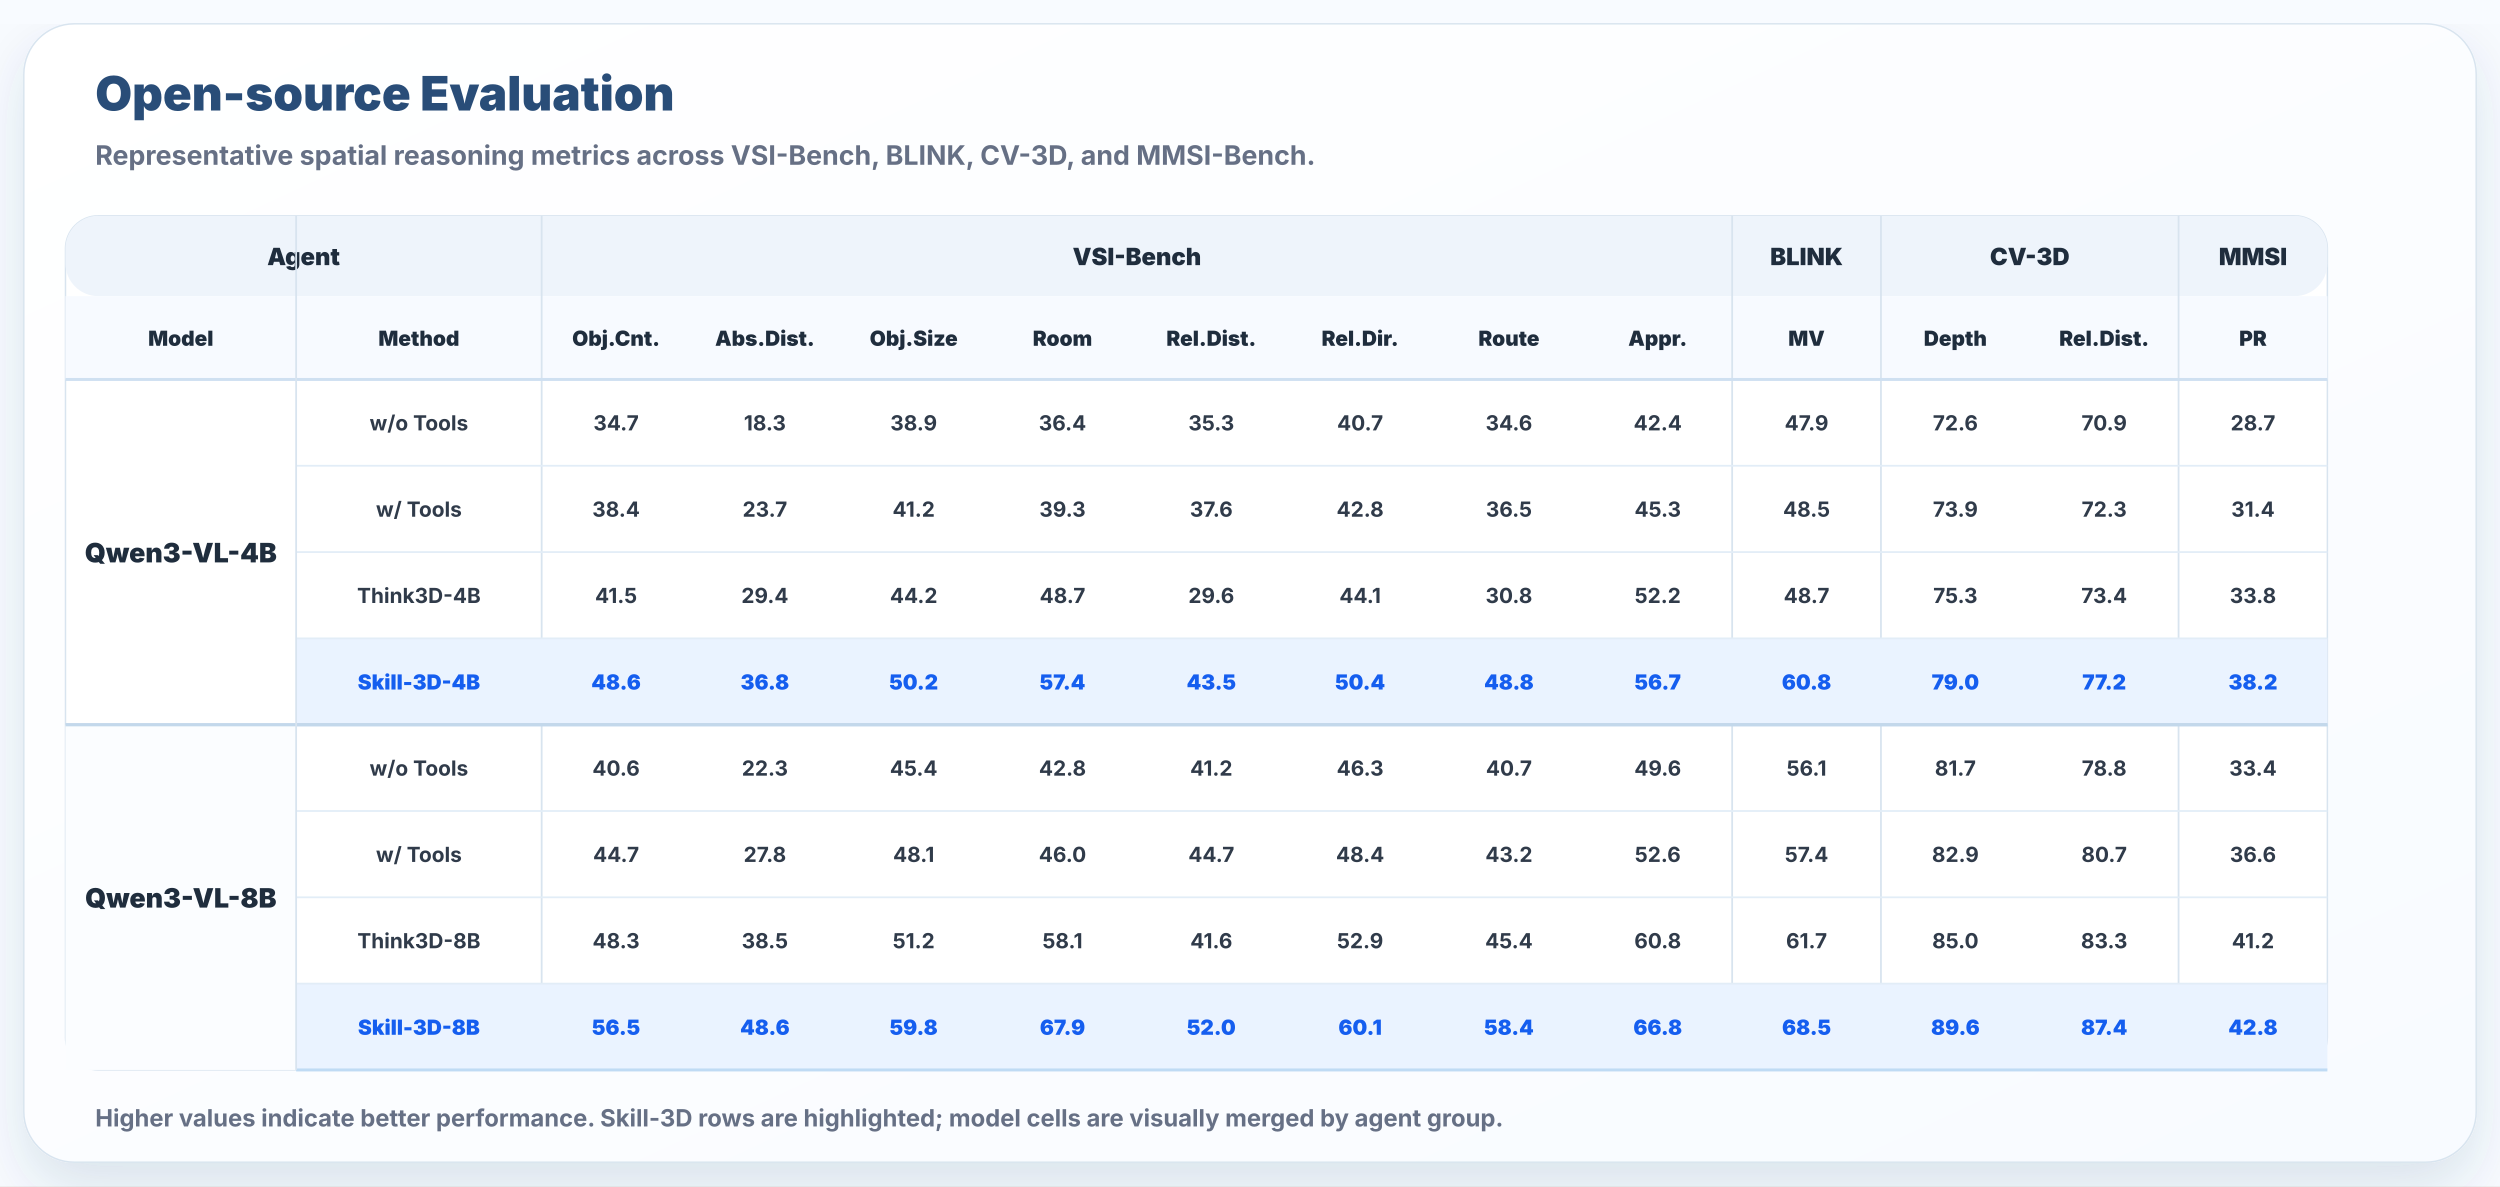
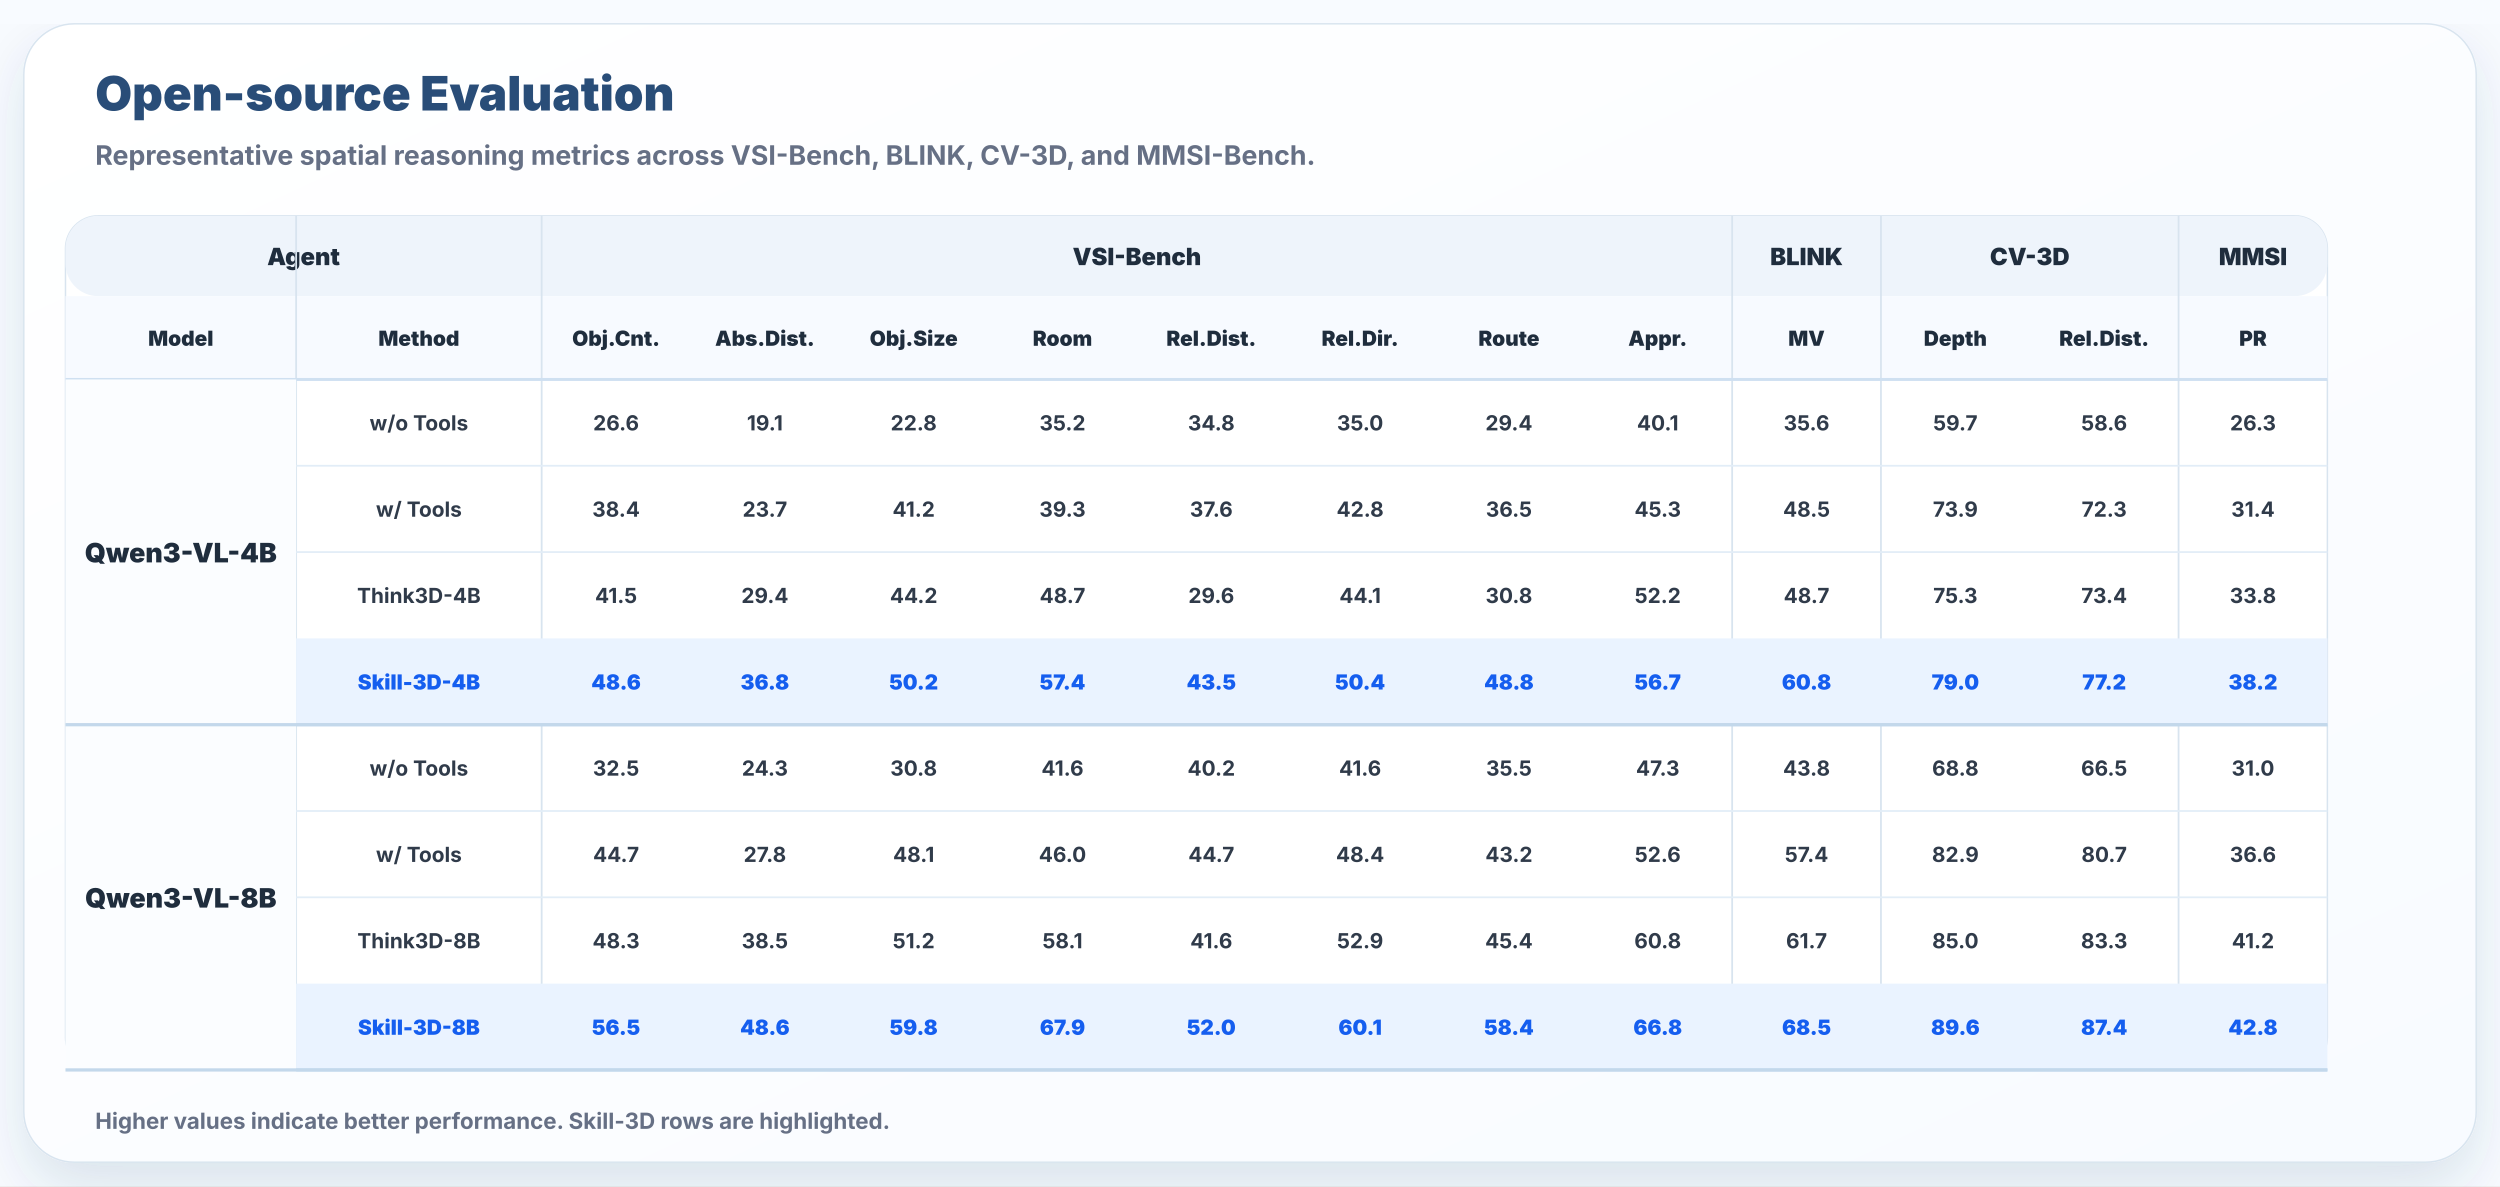
<svg xmlns="http://www.w3.org/2000/svg" width="1680" height="797" viewBox="0 0 1680 797">
  <defs>
    <filter id="shadow" x="-20%" y="-20%" width="140%" height="140%">
      <feDropShadow dx="0" dy="16" stdDeviation="20" flood-color="#194068" flood-opacity="0.13" />
    </filter>
    <linearGradient id="bg" x1="0" y1="0" x2="1" y2="1">
      <stop stop-color="#ffffff" />
      <stop offset="1" stop-color="#f8fbff" />
    </linearGradient>
  </defs>
-   <rect width="1680" height="797" fill="#f8fbff" />
-   <rect x="16" y="16" width="1648" height="765" rx="34" fill="url(#bg)" stroke="#d8e4ef" filter="url(#shadow)" />
+   <rect x="0" y="0" width="1680" height="797" fill="#f8fbff" />
+   <rect x="16" y="16" width="1648" height="765" rx="34" fill="url(#bg)" stroke="#d8e4ef" stroke-width="1" filter="url(#shadow)" />
  <text x="64.0" y="62.0" font-family="Inter, Arial, sans-serif" font-size="32" font-weight="900" fill="#294d78" text-anchor="start" dominant-baseline="middle">Open-source Evaluation</text>
  <text x="64.0" y="104.0" font-family="Inter, Arial, sans-serif" font-size="18" font-weight="750" fill="#667085" text-anchor="start" dominant-baseline="middle">Representative spatial reasoning metrics across VSI-Bench, BLINK, CV-3D, and MMSI-Bench.</text>
-   <rect x="44" y="145" width="1520" height="574" rx="22" fill="#ffffff" stroke="#d8e4ef" />
+   <rect x="44" y="145" width="1520" height="574" rx="22" fill="#ffffff" stroke="#d8e4ef" stroke-width="1" />
  <rect x="44" y="145" width="1520" height="54" rx="22" fill="#eef4fb" />
  <rect x="44" y="199" width="1520" height="56" fill="#f7faff" />
  <text x="204.0" y="172.0" font-family="Inter, Arial, sans-serif" font-size="16" font-weight="900" fill="#1f2d3d" text-anchor="middle" dominant-baseline="middle">Agent</text>
  <text x="764.0" y="172.0" font-family="Inter, Arial, sans-serif" font-size="16" font-weight="900" fill="#1f2d3d" text-anchor="middle" dominant-baseline="middle">VSI-Bench</text>
  <text x="1214.0" y="172.0" font-family="Inter, Arial, sans-serif" font-size="16" font-weight="900" fill="#1f2d3d" text-anchor="middle" dominant-baseline="middle">BLINK</text>
  <text x="1364.0" y="172.0" font-family="Inter, Arial, sans-serif" font-size="16" font-weight="900" fill="#1f2d3d" text-anchor="middle" dominant-baseline="middle">CV-3D</text>
  <text x="1514.0" y="172.0" font-family="Inter, Arial, sans-serif" font-size="16" font-weight="900" fill="#1f2d3d" text-anchor="middle" dominant-baseline="middle">MMSI</text>
+   <line x1="199" y1="145" x2="199" y2="719" stroke="#d8e4ef" stroke-width="1.2" />
  <line x1="364" y1="145" x2="364" y2="719" stroke="#d8e4ef" stroke-width="1.2" />
  <line x1="1164" y1="145" x2="1164" y2="719" stroke="#d8e4ef" stroke-width="1.2" />
  <line x1="1264" y1="145" x2="1264" y2="719" stroke="#d8e4ef" stroke-width="1.2" />
  <line x1="1464" y1="145" x2="1464" y2="719" stroke="#d8e4ef" stroke-width="1.2" />
  <text x="121.5" y="227.0" font-family="Inter, Arial, sans-serif" font-size="14" font-weight="900" fill="#1f2d3d" text-anchor="middle" dominant-baseline="middle">Model</text>
  <text x="281.5" y="227.0" font-family="Inter, Arial, sans-serif" font-size="14" font-weight="900" fill="#1f2d3d" text-anchor="middle" dominant-baseline="middle">Method</text>
  <text x="414.0" y="227.0" font-family="Inter, Arial, sans-serif" font-size="14" font-weight="900" fill="#1f2d3d" text-anchor="middle" dominant-baseline="middle">Obj.Cnt.</text>
  <text x="514.0" y="227.0" font-family="Inter, Arial, sans-serif" font-size="14" font-weight="900" fill="#1f2d3d" text-anchor="middle" dominant-baseline="middle">Abs.Dist.</text>
  <text x="614.0" y="227.0" font-family="Inter, Arial, sans-serif" font-size="14" font-weight="900" fill="#1f2d3d" text-anchor="middle" dominant-baseline="middle">Obj.Size</text>
  <text x="714.0" y="227.0" font-family="Inter, Arial, sans-serif" font-size="14" font-weight="900" fill="#1f2d3d" text-anchor="middle" dominant-baseline="middle">Room</text>
  <text x="814.0" y="227.0" font-family="Inter, Arial, sans-serif" font-size="14" font-weight="900" fill="#1f2d3d" text-anchor="middle" dominant-baseline="middle">Rel.Dist.</text>
  <text x="914.0" y="227.0" font-family="Inter, Arial, sans-serif" font-size="14" font-weight="900" fill="#1f2d3d" text-anchor="middle" dominant-baseline="middle">Rel.Dir.</text>
  <text x="1014.0" y="227.0" font-family="Inter, Arial, sans-serif" font-size="14" font-weight="900" fill="#1f2d3d" text-anchor="middle" dominant-baseline="middle">Route</text>
  <text x="1114.0" y="227.0" font-family="Inter, Arial, sans-serif" font-size="14" font-weight="900" fill="#1f2d3d" text-anchor="middle" dominant-baseline="middle">Appr.</text>
  <text x="1214.0" y="227.0" font-family="Inter, Arial, sans-serif" font-size="14" font-weight="900" fill="#1f2d3d" text-anchor="middle" dominant-baseline="middle">MV</text>
  <text x="1314.0" y="227.0" font-family="Inter, Arial, sans-serif" font-size="14" font-weight="900" fill="#1f2d3d" text-anchor="middle" dominant-baseline="middle">Depth</text>
  <text x="1414.0" y="227.0" font-family="Inter, Arial, sans-serif" font-size="14" font-weight="900" fill="#1f2d3d" text-anchor="middle" dominant-baseline="middle">Rel.Dist.</text>
  <text x="1514.0" y="227.0" font-family="Inter, Arial, sans-serif" font-size="14" font-weight="900" fill="#1f2d3d" text-anchor="middle" dominant-baseline="middle">PR</text>
  <line x1="44" y1="255" x2="1564" y2="255" stroke="#cfe0f1" stroke-width="2" />
+   <rect x="44" y="255" width="155" height="232" fill="#fbfdff" />
  <text x="121.5" y="371.0" font-family="Inter, Arial, sans-serif" font-size="18" font-weight="900" fill="#1f2d3d" text-anchor="middle" dominant-baseline="middle">Qwen3-VL-4B</text>
  <text x="281.5" y="284.0" font-family="Inter, Arial, sans-serif" font-size="14" font-weight="700" fill="#303b4a" text-anchor="middle" dominant-baseline="middle">w/o Tools</text>
-   <text x="414.0" y="284.0" font-family="Inter, Arial, sans-serif" font-size="14" font-weight="700" fill="#303b4a" text-anchor="middle" dominant-baseline="middle">34.7</text>
-   <text x="514.0" y="284.0" font-family="Inter, Arial, sans-serif" font-size="14" font-weight="700" fill="#303b4a" text-anchor="middle" dominant-baseline="middle">18.3</text>
-   <text x="614.0" y="284.0" font-family="Inter, Arial, sans-serif" font-size="14" font-weight="700" fill="#303b4a" text-anchor="middle" dominant-baseline="middle">38.9</text>
-   <text x="714.0" y="284.0" font-family="Inter, Arial, sans-serif" font-size="14" font-weight="700" fill="#303b4a" text-anchor="middle" dominant-baseline="middle">36.4</text>
-   <text x="814.0" y="284.0" font-family="Inter, Arial, sans-serif" font-size="14" font-weight="700" fill="#303b4a" text-anchor="middle" dominant-baseline="middle">35.3</text>
-   <text x="914.0" y="284.0" font-family="Inter, Arial, sans-serif" font-size="14" font-weight="700" fill="#303b4a" text-anchor="middle" dominant-baseline="middle">40.7</text>
-   <text x="1014.0" y="284.0" font-family="Inter, Arial, sans-serif" font-size="14" font-weight="700" fill="#303b4a" text-anchor="middle" dominant-baseline="middle">34.6</text>
-   <text x="1114.0" y="284.0" font-family="Inter, Arial, sans-serif" font-size="14" font-weight="700" fill="#303b4a" text-anchor="middle" dominant-baseline="middle">42.4</text>
-   <text x="1214.0" y="284.0" font-family="Inter, Arial, sans-serif" font-size="14" font-weight="700" fill="#303b4a" text-anchor="middle" dominant-baseline="middle">47.9</text>
-   <text x="1314.0" y="284.0" font-family="Inter, Arial, sans-serif" font-size="14" font-weight="700" fill="#303b4a" text-anchor="middle" dominant-baseline="middle">72.6</text>
-   <text x="1414.0" y="284.0" font-family="Inter, Arial, sans-serif" font-size="14" font-weight="700" fill="#303b4a" text-anchor="middle" dominant-baseline="middle">70.9</text>
-   <text x="1514.0" y="284.0" font-family="Inter, Arial, sans-serif" font-size="14" font-weight="700" fill="#303b4a" text-anchor="middle" dominant-baseline="middle">28.7</text>
+   <text x="414.0" y="284.0" font-family="Inter, Arial, sans-serif" font-size="14" font-weight="700" fill="#303b4a" text-anchor="middle" dominant-baseline="middle">26.6</text>
+   <text x="514.0" y="284.0" font-family="Inter, Arial, sans-serif" font-size="14" font-weight="700" fill="#303b4a" text-anchor="middle" dominant-baseline="middle">19.1</text>
+   <text x="614.0" y="284.0" font-family="Inter, Arial, sans-serif" font-size="14" font-weight="700" fill="#303b4a" text-anchor="middle" dominant-baseline="middle">22.8</text>
+   <text x="714.0" y="284.0" font-family="Inter, Arial, sans-serif" font-size="14" font-weight="700" fill="#303b4a" text-anchor="middle" dominant-baseline="middle">35.2</text>
+   <text x="814.0" y="284.0" font-family="Inter, Arial, sans-serif" font-size="14" font-weight="700" fill="#303b4a" text-anchor="middle" dominant-baseline="middle">34.8</text>
+   <text x="914.0" y="284.0" font-family="Inter, Arial, sans-serif" font-size="14" font-weight="700" fill="#303b4a" text-anchor="middle" dominant-baseline="middle">35.0</text>
+   <text x="1014.0" y="284.0" font-family="Inter, Arial, sans-serif" font-size="14" font-weight="700" fill="#303b4a" text-anchor="middle" dominant-baseline="middle">29.4</text>
+   <text x="1114.0" y="284.0" font-family="Inter, Arial, sans-serif" font-size="14" font-weight="700" fill="#303b4a" text-anchor="middle" dominant-baseline="middle">40.1</text>
+   <text x="1214.0" y="284.0" font-family="Inter, Arial, sans-serif" font-size="14" font-weight="700" fill="#303b4a" text-anchor="middle" dominant-baseline="middle">35.6</text>
+   <text x="1314.0" y="284.0" font-family="Inter, Arial, sans-serif" font-size="14" font-weight="700" fill="#303b4a" text-anchor="middle" dominant-baseline="middle">59.7</text>
+   <text x="1414.0" y="284.0" font-family="Inter, Arial, sans-serif" font-size="14" font-weight="700" fill="#303b4a" text-anchor="middle" dominant-baseline="middle">58.6</text>
+   <text x="1514.0" y="284.0" font-family="Inter, Arial, sans-serif" font-size="14" font-weight="700" fill="#303b4a" text-anchor="middle" dominant-baseline="middle">26.3</text>
  <line x1="199" y1="313" x2="1564" y2="313" stroke="#e2edf7" stroke-width="1.2" />
  <text x="281.5" y="342.0" font-family="Inter, Arial, sans-serif" font-size="14" font-weight="700" fill="#303b4a" text-anchor="middle" dominant-baseline="middle">w/ Tools</text>
  <text x="414.0" y="342.0" font-family="Inter, Arial, sans-serif" font-size="14" font-weight="700" fill="#303b4a" text-anchor="middle" dominant-baseline="middle">38.4</text>
  <text x="514.0" y="342.0" font-family="Inter, Arial, sans-serif" font-size="14" font-weight="700" fill="#303b4a" text-anchor="middle" dominant-baseline="middle">23.7</text>
  <text x="614.0" y="342.0" font-family="Inter, Arial, sans-serif" font-size="14" font-weight="700" fill="#303b4a" text-anchor="middle" dominant-baseline="middle">41.2</text>
  <text x="714.0" y="342.0" font-family="Inter, Arial, sans-serif" font-size="14" font-weight="700" fill="#303b4a" text-anchor="middle" dominant-baseline="middle">39.3</text>
  <text x="814.0" y="342.0" font-family="Inter, Arial, sans-serif" font-size="14" font-weight="700" fill="#303b4a" text-anchor="middle" dominant-baseline="middle">37.6</text>
  <text x="914.0" y="342.0" font-family="Inter, Arial, sans-serif" font-size="14" font-weight="700" fill="#303b4a" text-anchor="middle" dominant-baseline="middle">42.8</text>
  <text x="1014.0" y="342.0" font-family="Inter, Arial, sans-serif" font-size="14" font-weight="700" fill="#303b4a" text-anchor="middle" dominant-baseline="middle">36.5</text>
  <text x="1114.0" y="342.0" font-family="Inter, Arial, sans-serif" font-size="14" font-weight="700" fill="#303b4a" text-anchor="middle" dominant-baseline="middle">45.3</text>
  <text x="1214.0" y="342.0" font-family="Inter, Arial, sans-serif" font-size="14" font-weight="700" fill="#303b4a" text-anchor="middle" dominant-baseline="middle">48.5</text>
  <text x="1314.0" y="342.0" font-family="Inter, Arial, sans-serif" font-size="14" font-weight="700" fill="#303b4a" text-anchor="middle" dominant-baseline="middle">73.9</text>
  <text x="1414.0" y="342.0" font-family="Inter, Arial, sans-serif" font-size="14" font-weight="700" fill="#303b4a" text-anchor="middle" dominant-baseline="middle">72.3</text>
  <text x="1514.0" y="342.0" font-family="Inter, Arial, sans-serif" font-size="14" font-weight="700" fill="#303b4a" text-anchor="middle" dominant-baseline="middle">31.4</text>
  <line x1="199" y1="371" x2="1564" y2="371" stroke="#e2edf7" stroke-width="1.2" />
  <text x="281.5" y="400.0" font-family="Inter, Arial, sans-serif" font-size="14" font-weight="700" fill="#303b4a" text-anchor="middle" dominant-baseline="middle">Think3D-4B</text>
  <text x="414.0" y="400.0" font-family="Inter, Arial, sans-serif" font-size="14" font-weight="700" fill="#303b4a" text-anchor="middle" dominant-baseline="middle">41.5</text>
  <text x="514.0" y="400.0" font-family="Inter, Arial, sans-serif" font-size="14" font-weight="700" fill="#303b4a" text-anchor="middle" dominant-baseline="middle">29.4</text>
  <text x="614.0" y="400.0" font-family="Inter, Arial, sans-serif" font-size="14" font-weight="700" fill="#303b4a" text-anchor="middle" dominant-baseline="middle">44.2</text>
  <text x="714.0" y="400.0" font-family="Inter, Arial, sans-serif" font-size="14" font-weight="700" fill="#303b4a" text-anchor="middle" dominant-baseline="middle">48.7</text>
  <text x="814.0" y="400.0" font-family="Inter, Arial, sans-serif" font-size="14" font-weight="700" fill="#303b4a" text-anchor="middle" dominant-baseline="middle">29.6</text>
  <text x="914.0" y="400.0" font-family="Inter, Arial, sans-serif" font-size="14" font-weight="700" fill="#303b4a" text-anchor="middle" dominant-baseline="middle">44.1</text>
  <text x="1014.0" y="400.0" font-family="Inter, Arial, sans-serif" font-size="14" font-weight="700" fill="#303b4a" text-anchor="middle" dominant-baseline="middle">30.8</text>
  <text x="1114.0" y="400.0" font-family="Inter, Arial, sans-serif" font-size="14" font-weight="700" fill="#303b4a" text-anchor="middle" dominant-baseline="middle">52.2</text>
  <text x="1214.0" y="400.0" font-family="Inter, Arial, sans-serif" font-size="14" font-weight="700" fill="#303b4a" text-anchor="middle" dominant-baseline="middle">48.7</text>
  <text x="1314.0" y="400.0" font-family="Inter, Arial, sans-serif" font-size="14" font-weight="700" fill="#303b4a" text-anchor="middle" dominant-baseline="middle">75.3</text>
  <text x="1414.0" y="400.0" font-family="Inter, Arial, sans-serif" font-size="14" font-weight="700" fill="#303b4a" text-anchor="middle" dominant-baseline="middle">73.4</text>
  <text x="1514.0" y="400.0" font-family="Inter, Arial, sans-serif" font-size="14" font-weight="700" fill="#303b4a" text-anchor="middle" dominant-baseline="middle">33.8</text>
  <rect x="199" y="429" width="1365" height="58" fill="#eaf3ff" />
  <line x1="199" y1="487" x2="1564" y2="487" stroke="#bfdbf4" stroke-width="2" />
-   <line x1="199" y1="429" x2="1564" y2="429" stroke="#e2edf7" stroke-width="1.2" />
  <text x="281.5" y="458.0" font-family="Inter, Arial, sans-serif" font-size="14" font-weight="900" fill="#155eef" text-anchor="middle" dominant-baseline="middle">Skill-3D-4B</text>
  <text x="414.0" y="458.0" font-family="Inter, Arial, sans-serif" font-size="14" font-weight="900" fill="#155eef" text-anchor="middle" dominant-baseline="middle">48.6</text>
  <text x="514.0" y="458.0" font-family="Inter, Arial, sans-serif" font-size="14" font-weight="900" fill="#155eef" text-anchor="middle" dominant-baseline="middle">36.8</text>
  <text x="614.0" y="458.0" font-family="Inter, Arial, sans-serif" font-size="14" font-weight="900" fill="#155eef" text-anchor="middle" dominant-baseline="middle">50.2</text>
  <text x="714.0" y="458.0" font-family="Inter, Arial, sans-serif" font-size="14" font-weight="900" fill="#155eef" text-anchor="middle" dominant-baseline="middle">57.4</text>
  <text x="814.0" y="458.0" font-family="Inter, Arial, sans-serif" font-size="14" font-weight="900" fill="#155eef" text-anchor="middle" dominant-baseline="middle">43.5</text>
  <text x="914.0" y="458.0" font-family="Inter, Arial, sans-serif" font-size="14" font-weight="900" fill="#155eef" text-anchor="middle" dominant-baseline="middle">50.4</text>
  <text x="1014.0" y="458.0" font-family="Inter, Arial, sans-serif" font-size="14" font-weight="900" fill="#155eef" text-anchor="middle" dominant-baseline="middle">48.8</text>
  <text x="1114.0" y="458.0" font-family="Inter, Arial, sans-serif" font-size="14" font-weight="900" fill="#155eef" text-anchor="middle" dominant-baseline="middle">56.7</text>
  <text x="1214.0" y="458.0" font-family="Inter, Arial, sans-serif" font-size="14" font-weight="900" fill="#155eef" text-anchor="middle" dominant-baseline="middle">60.8</text>
  <text x="1314.0" y="458.0" font-family="Inter, Arial, sans-serif" font-size="14" font-weight="900" fill="#155eef" text-anchor="middle" dominant-baseline="middle">79.0</text>
  <text x="1414.0" y="458.0" font-family="Inter, Arial, sans-serif" font-size="14" font-weight="900" fill="#155eef" text-anchor="middle" dominant-baseline="middle">77.2</text>
  <text x="1514.0" y="458.0" font-family="Inter, Arial, sans-serif" font-size="14" font-weight="900" fill="#155eef" text-anchor="middle" dominant-baseline="middle">38.2</text>
  <rect x="44" y="487" width="155" height="232" fill="#fbfdff" />
  <line x1="44" y1="487" x2="1564" y2="487" stroke="#c3d8eb" stroke-width="2.2" />
  <text x="121.5" y="603.0" font-family="Inter, Arial, sans-serif" font-size="18" font-weight="900" fill="#1f2d3d" text-anchor="middle" dominant-baseline="middle">Qwen3-VL-8B</text>
  <text x="281.5" y="516.0" font-family="Inter, Arial, sans-serif" font-size="14" font-weight="700" fill="#303b4a" text-anchor="middle" dominant-baseline="middle">w/o Tools</text>
-   <text x="414.0" y="516.0" font-family="Inter, Arial, sans-serif" font-size="14" font-weight="700" fill="#303b4a" text-anchor="middle" dominant-baseline="middle">40.6</text>
-   <text x="514.0" y="516.0" font-family="Inter, Arial, sans-serif" font-size="14" font-weight="700" fill="#303b4a" text-anchor="middle" dominant-baseline="middle">22.3</text>
-   <text x="614.0" y="516.0" font-family="Inter, Arial, sans-serif" font-size="14" font-weight="700" fill="#303b4a" text-anchor="middle" dominant-baseline="middle">45.4</text>
-   <text x="714.0" y="516.0" font-family="Inter, Arial, sans-serif" font-size="14" font-weight="700" fill="#303b4a" text-anchor="middle" dominant-baseline="middle">42.8</text>
-   <text x="814.0" y="516.0" font-family="Inter, Arial, sans-serif" font-size="14" font-weight="700" fill="#303b4a" text-anchor="middle" dominant-baseline="middle">41.2</text>
-   <text x="914.0" y="516.0" font-family="Inter, Arial, sans-serif" font-size="14" font-weight="700" fill="#303b4a" text-anchor="middle" dominant-baseline="middle">46.3</text>
-   <text x="1014.0" y="516.0" font-family="Inter, Arial, sans-serif" font-size="14" font-weight="700" fill="#303b4a" text-anchor="middle" dominant-baseline="middle">40.7</text>
-   <text x="1114.0" y="516.0" font-family="Inter, Arial, sans-serif" font-size="14" font-weight="700" fill="#303b4a" text-anchor="middle" dominant-baseline="middle">49.6</text>
-   <text x="1214.0" y="516.0" font-family="Inter, Arial, sans-serif" font-size="14" font-weight="700" fill="#303b4a" text-anchor="middle" dominant-baseline="middle">56.1</text>
-   <text x="1314.0" y="516.0" font-family="Inter, Arial, sans-serif" font-size="14" font-weight="700" fill="#303b4a" text-anchor="middle" dominant-baseline="middle">81.7</text>
-   <text x="1414.0" y="516.0" font-family="Inter, Arial, sans-serif" font-size="14" font-weight="700" fill="#303b4a" text-anchor="middle" dominant-baseline="middle">78.8</text>
-   <text x="1514.0" y="516.0" font-family="Inter, Arial, sans-serif" font-size="14" font-weight="700" fill="#303b4a" text-anchor="middle" dominant-baseline="middle">33.4</text>
+   <text x="414.0" y="516.0" font-family="Inter, Arial, sans-serif" font-size="14" font-weight="700" fill="#303b4a" text-anchor="middle" dominant-baseline="middle">32.5</text>
+   <text x="514.0" y="516.0" font-family="Inter, Arial, sans-serif" font-size="14" font-weight="700" fill="#303b4a" text-anchor="middle" dominant-baseline="middle">24.3</text>
+   <text x="614.0" y="516.0" font-family="Inter, Arial, sans-serif" font-size="14" font-weight="700" fill="#303b4a" text-anchor="middle" dominant-baseline="middle">30.8</text>
+   <text x="714.0" y="516.0" font-family="Inter, Arial, sans-serif" font-size="14" font-weight="700" fill="#303b4a" text-anchor="middle" dominant-baseline="middle">41.6</text>
+   <text x="814.0" y="516.0" font-family="Inter, Arial, sans-serif" font-size="14" font-weight="700" fill="#303b4a" text-anchor="middle" dominant-baseline="middle">40.2</text>
+   <text x="914.0" y="516.0" font-family="Inter, Arial, sans-serif" font-size="14" font-weight="700" fill="#303b4a" text-anchor="middle" dominant-baseline="middle">41.6</text>
+   <text x="1014.0" y="516.0" font-family="Inter, Arial, sans-serif" font-size="14" font-weight="700" fill="#303b4a" text-anchor="middle" dominant-baseline="middle">35.5</text>
+   <text x="1114.0" y="516.0" font-family="Inter, Arial, sans-serif" font-size="14" font-weight="700" fill="#303b4a" text-anchor="middle" dominant-baseline="middle">47.3</text>
+   <text x="1214.0" y="516.0" font-family="Inter, Arial, sans-serif" font-size="14" font-weight="700" fill="#303b4a" text-anchor="middle" dominant-baseline="middle">43.8</text>
+   <text x="1314.0" y="516.0" font-family="Inter, Arial, sans-serif" font-size="14" font-weight="700" fill="#303b4a" text-anchor="middle" dominant-baseline="middle">68.8</text>
+   <text x="1414.0" y="516.0" font-family="Inter, Arial, sans-serif" font-size="14" font-weight="700" fill="#303b4a" text-anchor="middle" dominant-baseline="middle">66.5</text>
+   <text x="1514.0" y="516.0" font-family="Inter, Arial, sans-serif" font-size="14" font-weight="700" fill="#303b4a" text-anchor="middle" dominant-baseline="middle">31.0</text>
  <line x1="199" y1="545" x2="1564" y2="545" stroke="#e2edf7" stroke-width="1.2" />
  <text x="281.5" y="574.0" font-family="Inter, Arial, sans-serif" font-size="14" font-weight="700" fill="#303b4a" text-anchor="middle" dominant-baseline="middle">w/ Tools</text>
  <text x="414.0" y="574.0" font-family="Inter, Arial, sans-serif" font-size="14" font-weight="700" fill="#303b4a" text-anchor="middle" dominant-baseline="middle">44.7</text>
  <text x="514.0" y="574.0" font-family="Inter, Arial, sans-serif" font-size="14" font-weight="700" fill="#303b4a" text-anchor="middle" dominant-baseline="middle">27.8</text>
  <text x="614.0" y="574.0" font-family="Inter, Arial, sans-serif" font-size="14" font-weight="700" fill="#303b4a" text-anchor="middle" dominant-baseline="middle">48.1</text>
  <text x="714.0" y="574.0" font-family="Inter, Arial, sans-serif" font-size="14" font-weight="700" fill="#303b4a" text-anchor="middle" dominant-baseline="middle">46.0</text>
  <text x="814.0" y="574.0" font-family="Inter, Arial, sans-serif" font-size="14" font-weight="700" fill="#303b4a" text-anchor="middle" dominant-baseline="middle">44.7</text>
  <text x="914.0" y="574.0" font-family="Inter, Arial, sans-serif" font-size="14" font-weight="700" fill="#303b4a" text-anchor="middle" dominant-baseline="middle">48.4</text>
  <text x="1014.0" y="574.0" font-family="Inter, Arial, sans-serif" font-size="14" font-weight="700" fill="#303b4a" text-anchor="middle" dominant-baseline="middle">43.2</text>
  <text x="1114.0" y="574.0" font-family="Inter, Arial, sans-serif" font-size="14" font-weight="700" fill="#303b4a" text-anchor="middle" dominant-baseline="middle">52.6</text>
  <text x="1214.0" y="574.0" font-family="Inter, Arial, sans-serif" font-size="14" font-weight="700" fill="#303b4a" text-anchor="middle" dominant-baseline="middle">57.4</text>
  <text x="1314.0" y="574.0" font-family="Inter, Arial, sans-serif" font-size="14" font-weight="700" fill="#303b4a" text-anchor="middle" dominant-baseline="middle">82.9</text>
  <text x="1414.0" y="574.0" font-family="Inter, Arial, sans-serif" font-size="14" font-weight="700" fill="#303b4a" text-anchor="middle" dominant-baseline="middle">80.7</text>
  <text x="1514.0" y="574.0" font-family="Inter, Arial, sans-serif" font-size="14" font-weight="700" fill="#303b4a" text-anchor="middle" dominant-baseline="middle">36.6</text>
  <line x1="199" y1="603" x2="1564" y2="603" stroke="#e2edf7" stroke-width="1.2" />
  <text x="281.5" y="632.0" font-family="Inter, Arial, sans-serif" font-size="14" font-weight="700" fill="#303b4a" text-anchor="middle" dominant-baseline="middle">Think3D-8B</text>
  <text x="414.0" y="632.0" font-family="Inter, Arial, sans-serif" font-size="14" font-weight="700" fill="#303b4a" text-anchor="middle" dominant-baseline="middle">48.3</text>
  <text x="514.0" y="632.0" font-family="Inter, Arial, sans-serif" font-size="14" font-weight="700" fill="#303b4a" text-anchor="middle" dominant-baseline="middle">38.5</text>
  <text x="614.0" y="632.0" font-family="Inter, Arial, sans-serif" font-size="14" font-weight="700" fill="#303b4a" text-anchor="middle" dominant-baseline="middle">51.2</text>
  <text x="714.0" y="632.0" font-family="Inter, Arial, sans-serif" font-size="14" font-weight="700" fill="#303b4a" text-anchor="middle" dominant-baseline="middle">58.1</text>
  <text x="814.0" y="632.0" font-family="Inter, Arial, sans-serif" font-size="14" font-weight="700" fill="#303b4a" text-anchor="middle" dominant-baseline="middle">41.6</text>
  <text x="914.0" y="632.0" font-family="Inter, Arial, sans-serif" font-size="14" font-weight="700" fill="#303b4a" text-anchor="middle" dominant-baseline="middle">52.9</text>
  <text x="1014.0" y="632.0" font-family="Inter, Arial, sans-serif" font-size="14" font-weight="700" fill="#303b4a" text-anchor="middle" dominant-baseline="middle">45.4</text>
  <text x="1114.0" y="632.0" font-family="Inter, Arial, sans-serif" font-size="14" font-weight="700" fill="#303b4a" text-anchor="middle" dominant-baseline="middle">60.8</text>
  <text x="1214.0" y="632.0" font-family="Inter, Arial, sans-serif" font-size="14" font-weight="700" fill="#303b4a" text-anchor="middle" dominant-baseline="middle">61.7</text>
  <text x="1314.0" y="632.0" font-family="Inter, Arial, sans-serif" font-size="14" font-weight="700" fill="#303b4a" text-anchor="middle" dominant-baseline="middle">85.0</text>
  <text x="1414.0" y="632.0" font-family="Inter, Arial, sans-serif" font-size="14" font-weight="700" fill="#303b4a" text-anchor="middle" dominant-baseline="middle">83.3</text>
  <text x="1514.0" y="632.0" font-family="Inter, Arial, sans-serif" font-size="14" font-weight="700" fill="#303b4a" text-anchor="middle" dominant-baseline="middle">41.2</text>
  <rect x="199" y="661" width="1365" height="58" fill="#eaf3ff" />
  <line x1="199" y1="719" x2="1564" y2="719" stroke="#bfdbf4" stroke-width="2" />
-   <line x1="199" y1="661" x2="1564" y2="661" stroke="#e2edf7" stroke-width="1.2" />
  <text x="281.5" y="690.0" font-family="Inter, Arial, sans-serif" font-size="14" font-weight="900" fill="#155eef" text-anchor="middle" dominant-baseline="middle">Skill-3D-8B</text>
  <text x="414.0" y="690.0" font-family="Inter, Arial, sans-serif" font-size="14" font-weight="900" fill="#155eef" text-anchor="middle" dominant-baseline="middle">56.5</text>
  <text x="514.0" y="690.0" font-family="Inter, Arial, sans-serif" font-size="14" font-weight="900" fill="#155eef" text-anchor="middle" dominant-baseline="middle">48.6</text>
  <text x="614.0" y="690.0" font-family="Inter, Arial, sans-serif" font-size="14" font-weight="900" fill="#155eef" text-anchor="middle" dominant-baseline="middle">59.8</text>
  <text x="714.0" y="690.0" font-family="Inter, Arial, sans-serif" font-size="14" font-weight="900" fill="#155eef" text-anchor="middle" dominant-baseline="middle">67.9</text>
  <text x="814.0" y="690.0" font-family="Inter, Arial, sans-serif" font-size="14" font-weight="900" fill="#155eef" text-anchor="middle" dominant-baseline="middle">52.0</text>
  <text x="914.0" y="690.0" font-family="Inter, Arial, sans-serif" font-size="14" font-weight="900" fill="#155eef" text-anchor="middle" dominant-baseline="middle">60.1</text>
  <text x="1014.0" y="690.0" font-family="Inter, Arial, sans-serif" font-size="14" font-weight="900" fill="#155eef" text-anchor="middle" dominant-baseline="middle">58.4</text>
  <text x="1114.0" y="690.0" font-family="Inter, Arial, sans-serif" font-size="14" font-weight="900" fill="#155eef" text-anchor="middle" dominant-baseline="middle">66.8</text>
  <text x="1214.0" y="690.0" font-family="Inter, Arial, sans-serif" font-size="14" font-weight="900" fill="#155eef" text-anchor="middle" dominant-baseline="middle">68.5</text>
  <text x="1314.0" y="690.0" font-family="Inter, Arial, sans-serif" font-size="14" font-weight="900" fill="#155eef" text-anchor="middle" dominant-baseline="middle">89.6</text>
  <text x="1414.0" y="690.0" font-family="Inter, Arial, sans-serif" font-size="14" font-weight="900" fill="#155eef" text-anchor="middle" dominant-baseline="middle">87.4</text>
  <text x="1514.0" y="690.0" font-family="Inter, Arial, sans-serif" font-size="14" font-weight="900" fill="#155eef" text-anchor="middle" dominant-baseline="middle">42.8</text>
-   <line x1="199" y1="145" x2="199" y2="719" stroke="#d8e4ef" stroke-width="1.2" />
-   <text x="64.0" y="751.0" font-family="Inter, Arial, sans-serif" font-size="16" font-weight="750" fill="#667085" text-anchor="start" dominant-baseline="middle">Higher values indicate better performance. Skill-3D rows are highlighted; model cells are visually merged by agent group.</text>
+   <line x1="44" y1="719" x2="1564" y2="719" stroke="#c3d8eb" stroke-width="2.2" />
+   <text x="64.0" y="753.0" font-family="Inter, Arial, sans-serif" font-size="15" font-weight="750" fill="#667085" text-anchor="start" dominant-baseline="middle">Higher values indicate better performance. Skill-3D rows are highlighted.</text>
</svg>
